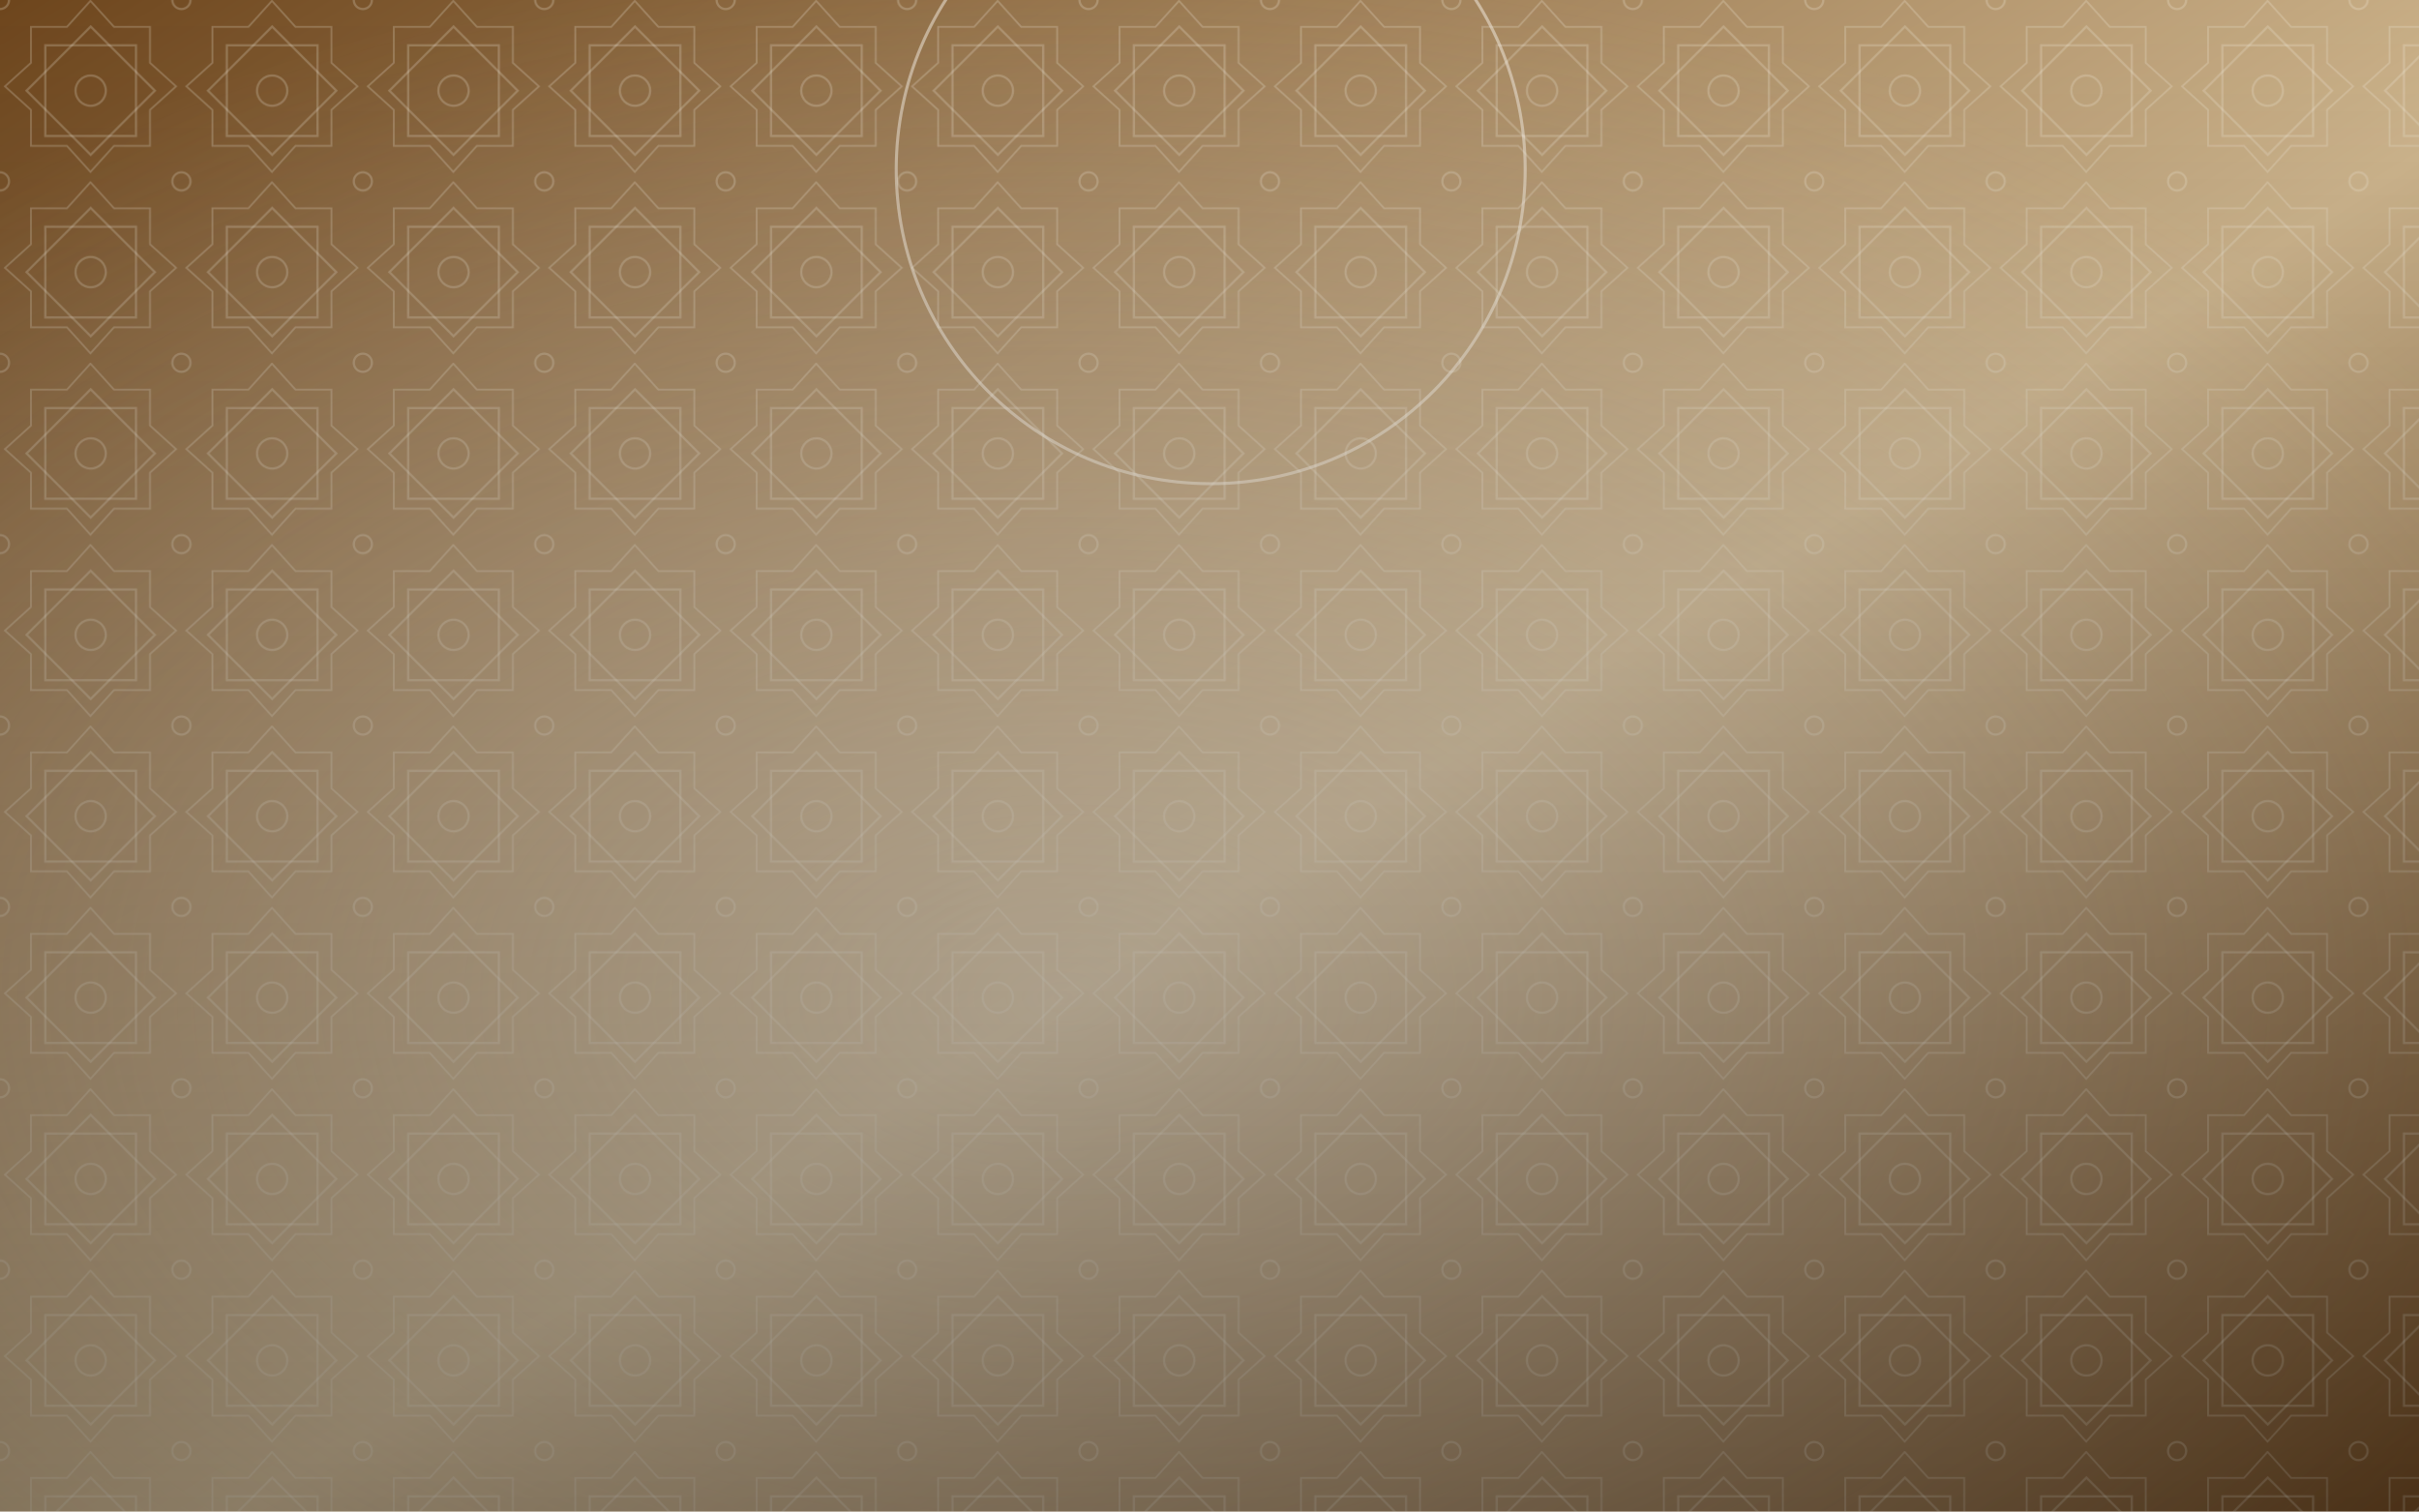
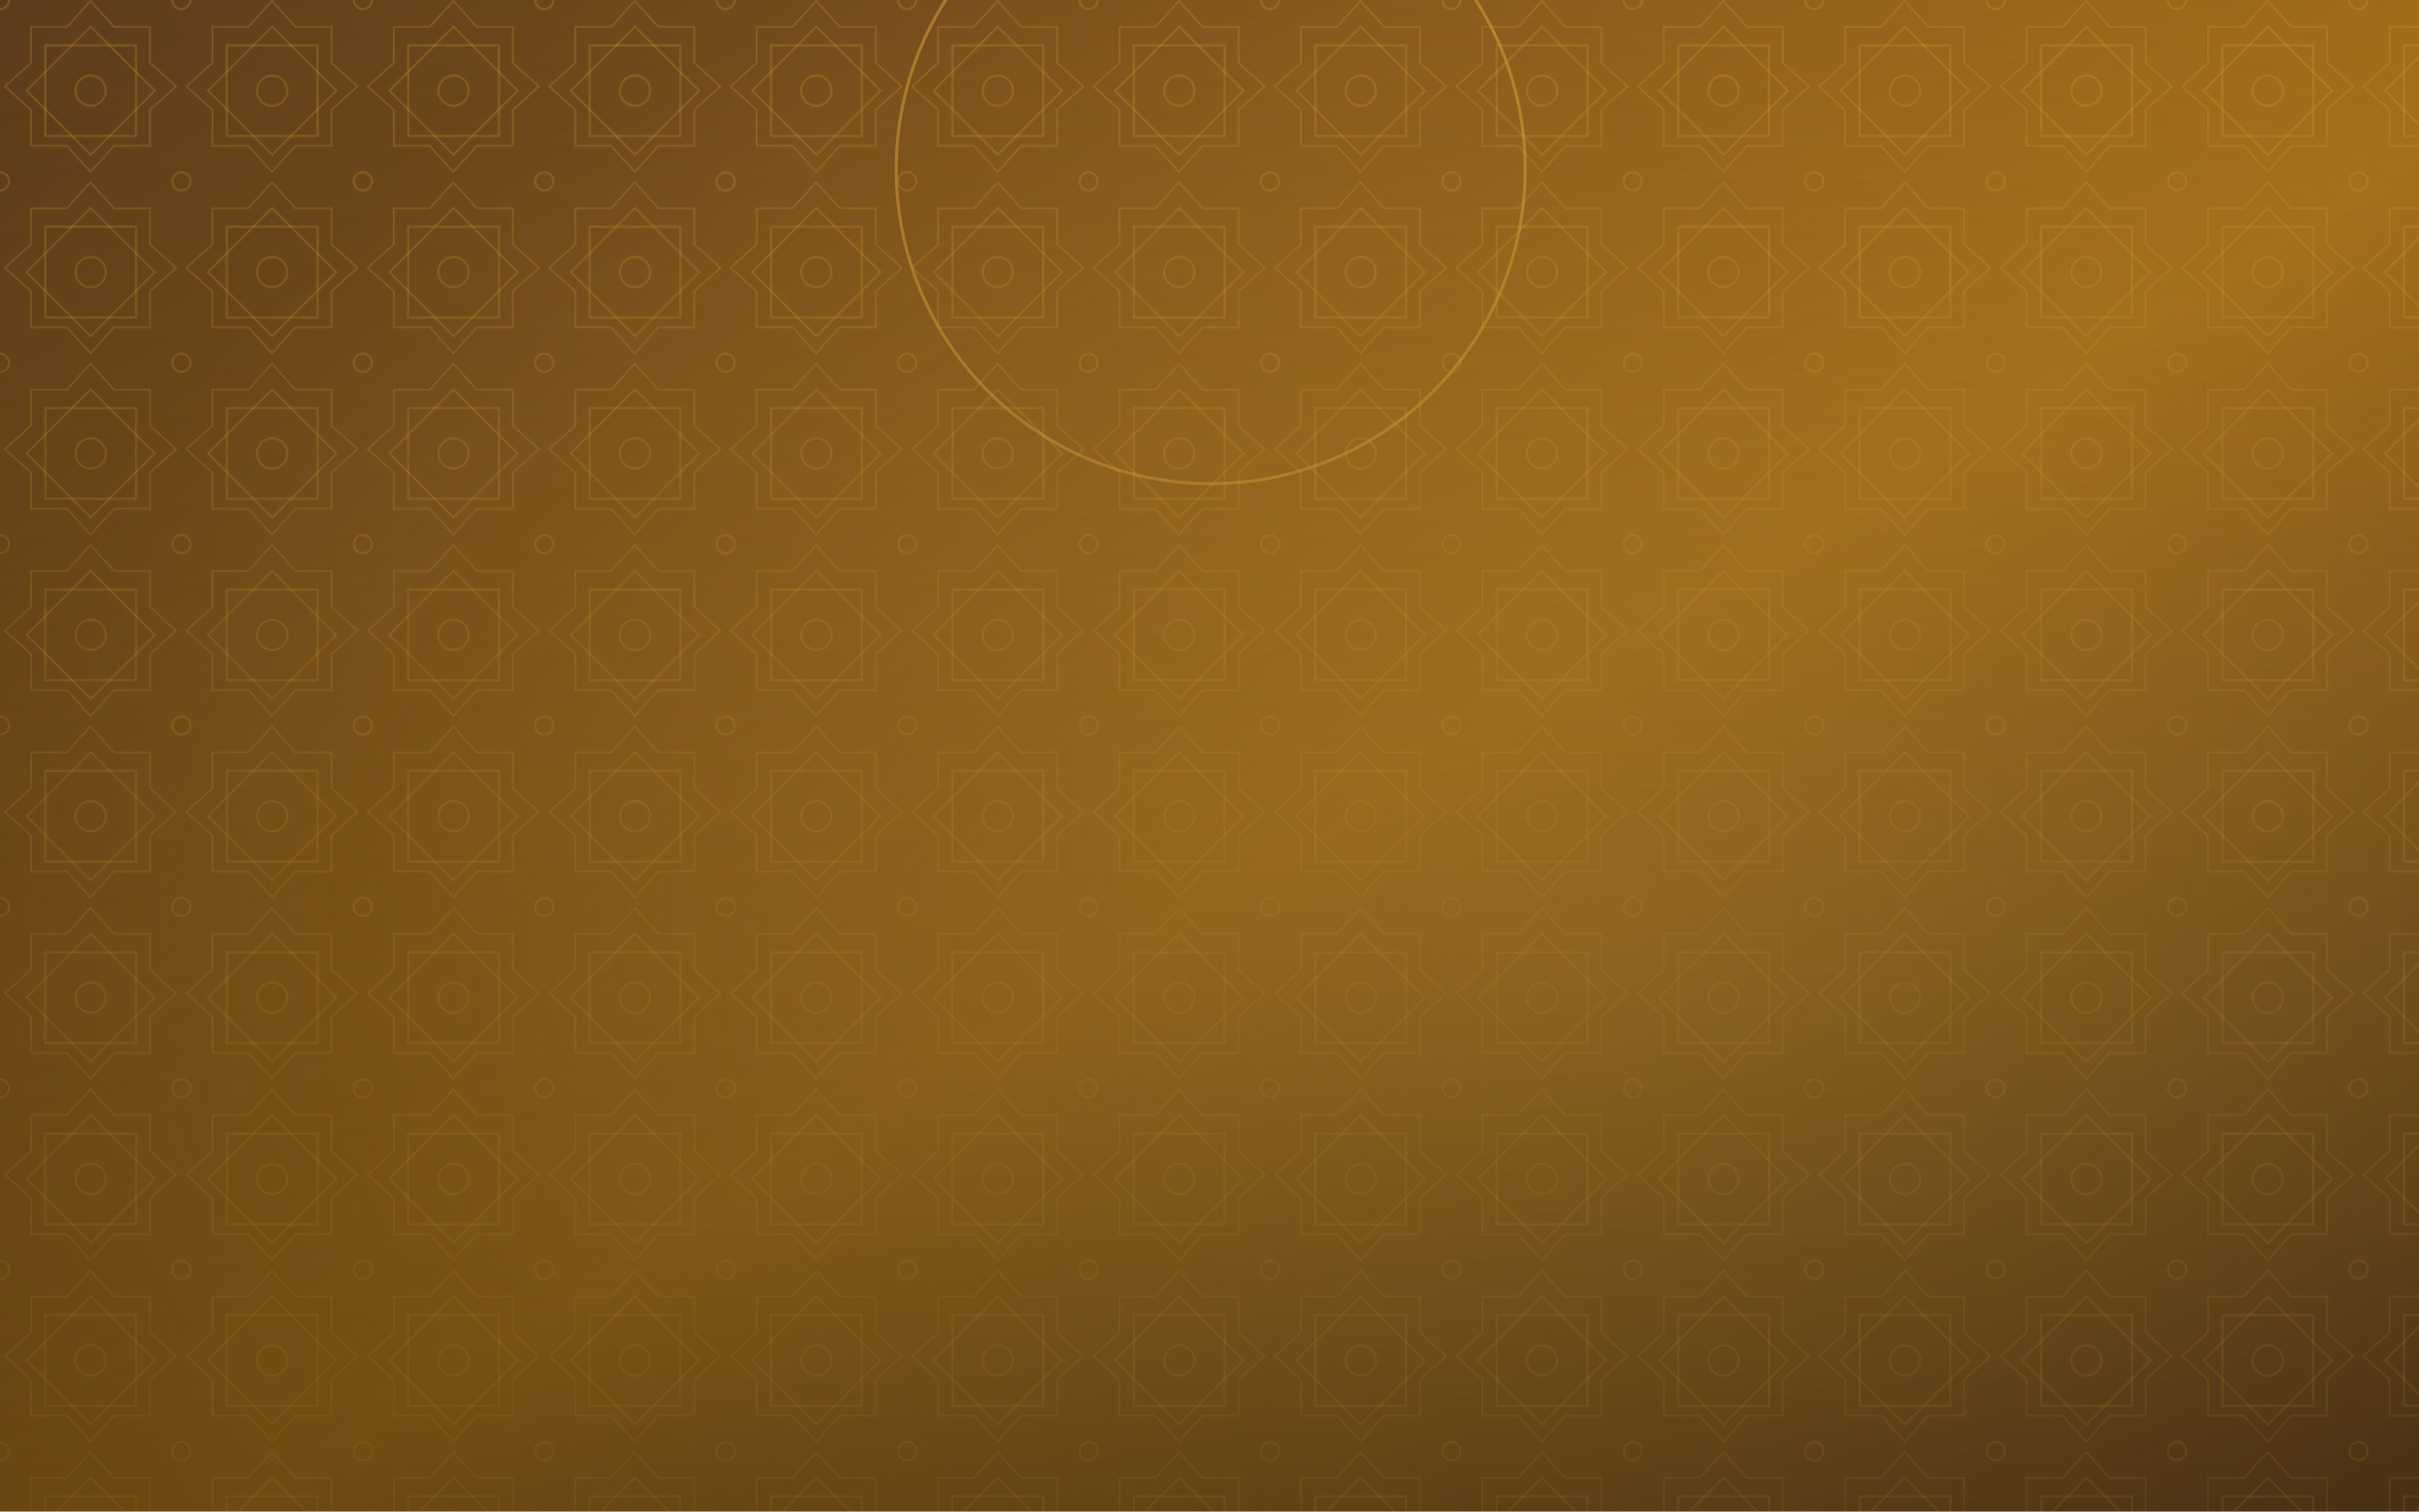
<svg xmlns="http://www.w3.org/2000/svg" width="1600" height="1000" viewBox="0 0 1600 1000" role="img">
  <defs>
    <linearGradient id="g" x1="0" y1="0" x2="1" y2="1">
-       <stop offset="0%" stop-color="#6d451c" />
-       <stop offset="55%" stop-color="#d0b78f" />
-       <stop offset="100%" stop-color="#6d451c" />
+       <stop offset="0%" stop-color="#5c3b1b" />
+       <stop offset="55%" stop-color="#a9701a" />
+       <stop offset="100%" stop-color="#5c3b1b" />
    </linearGradient>
-     <radialGradient id="glow" cx="44%" cy="66%" r="70%">
-       <stop offset="0%" stop-color="#f6f0e6" stop-opacity="0.42" />
-       <stop offset="100%" stop-color="#f6f0e6" stop-opacity="0" />
+     <radialGradient id="glow" cx="67%" cy="63%" r="70%">
+       <stop offset="0%" stop-color="#e0a93f" stop-opacity="0.42" />
+       <stop offset="100%" stop-color="#e0a93f" stop-opacity="0" />
    </radialGradient>
    <pattern id="p" width="120" height="120" patternUnits="userSpaceOnUse" patternTransform="rotate(0)">
-       <g fill="none" stroke="#f6f0e6" stroke-opacity="0.22" stroke-width="1.5">
+       <g fill="none" stroke="#e0a93f" stroke-opacity="0.22" stroke-width="1.5">
        <path d="M60 6 L79 27 L108 27 L108 56 L129 75 L108 94 L108 123 L79 123 L60 144 L41 123 L12 123 L12 94 L-9 75 L12 56 L12 27 L41 27 Z" transform="translate(0,-15) scale(0.82) translate(13,13)" />
        <rect x="30" y="30" width="60" height="60" transform="rotate(45 60 60)" />
        <rect x="30" y="30" width="60" height="60" />
        <circle cx="60" cy="60" r="10" />
        <circle cx="0" cy="0" r="6" />
        <circle cx="120" cy="0" r="6" />
        <circle cx="0" cy="120" r="6" />
        <circle cx="120" cy="120" r="6" />
      </g>
    </pattern>
    <linearGradient id="fade" x1="0" y1="0" x2="0" y2="1">
      <stop offset="0%" stop-color="#000" stop-opacity="0" />
      <stop offset="100%" stop-color="#000" stop-opacity="0.35" />
    </linearGradient>
  </defs>
  <rect width="1600" height="1000" fill="url(#g)" />
  <rect width="1600" height="1000" fill="url(#p)" />
  <rect width="1600" height="1000" fill="url(#glow)" />
-   <g fill="none" stroke="#f6f0e6" stroke-opacity="0.5" stroke-width="2">
+   <g fill="none" stroke="#e0a93f" stroke-opacity="0.5" stroke-width="2">
    <path d="M800 320              a 208 208 0 1 1 1.6 0 Z" />
  </g>
  <rect width="1600" height="1000" fill="url(#fade)" />
</svg>
